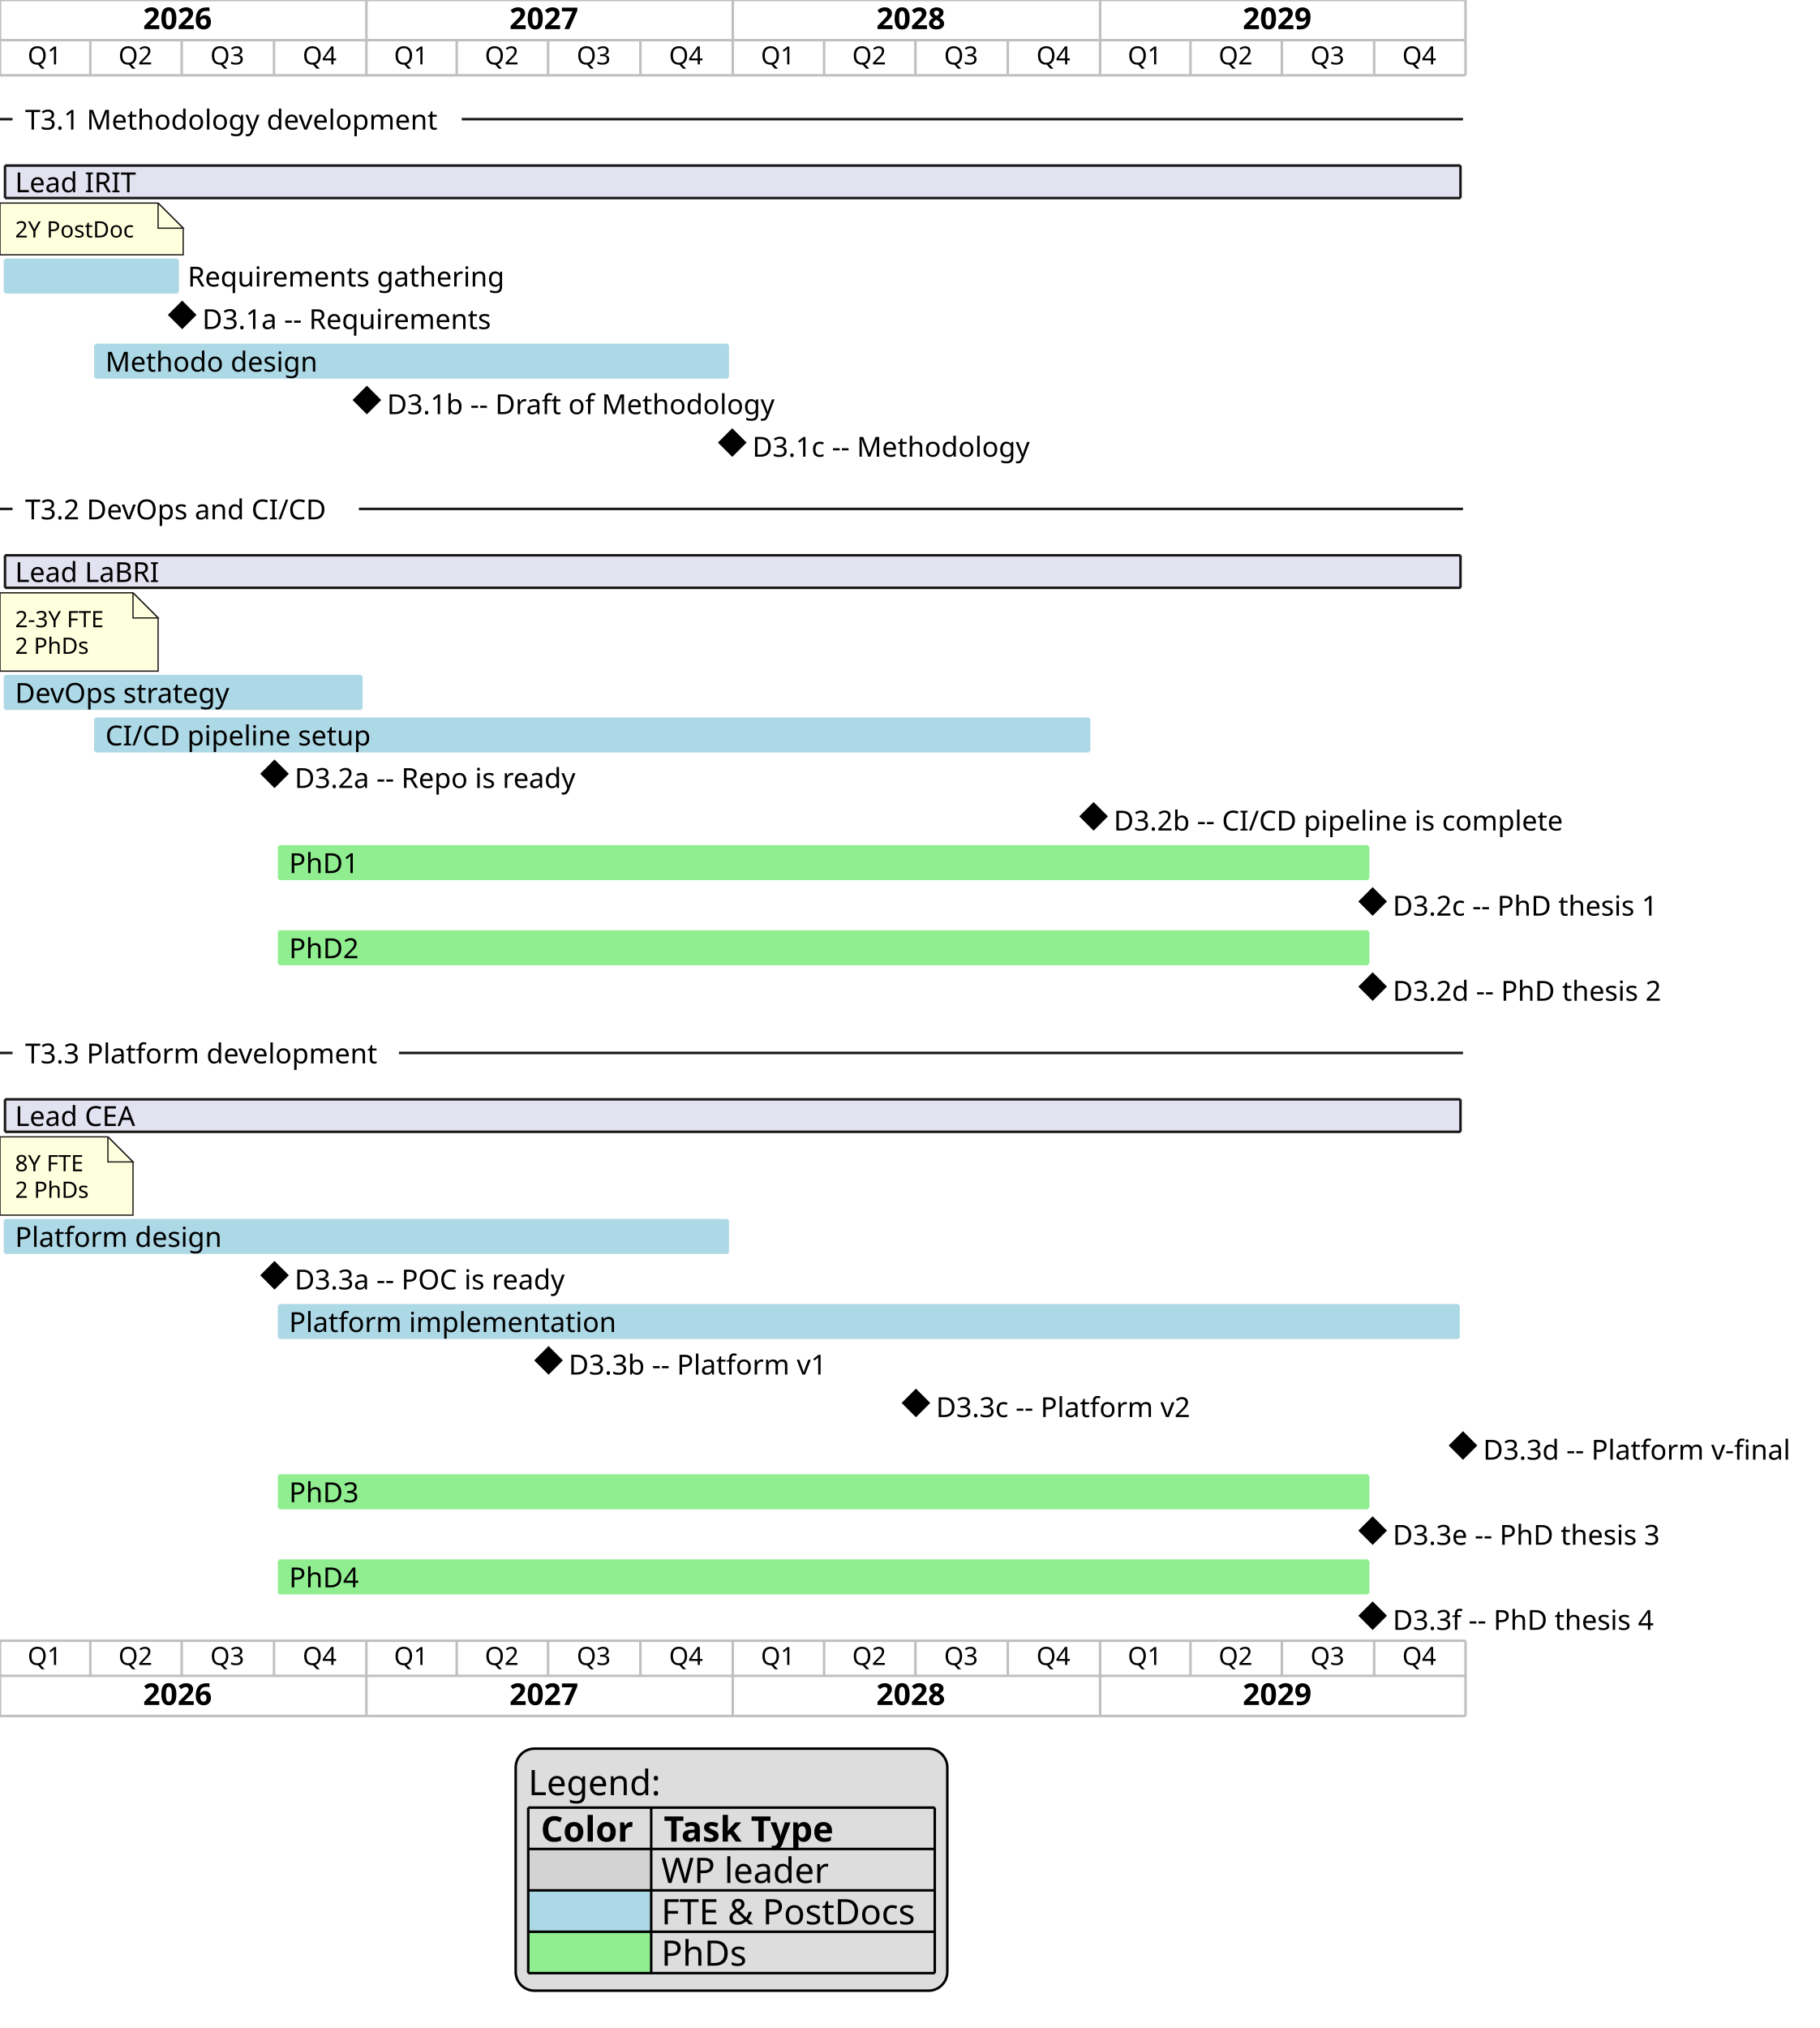
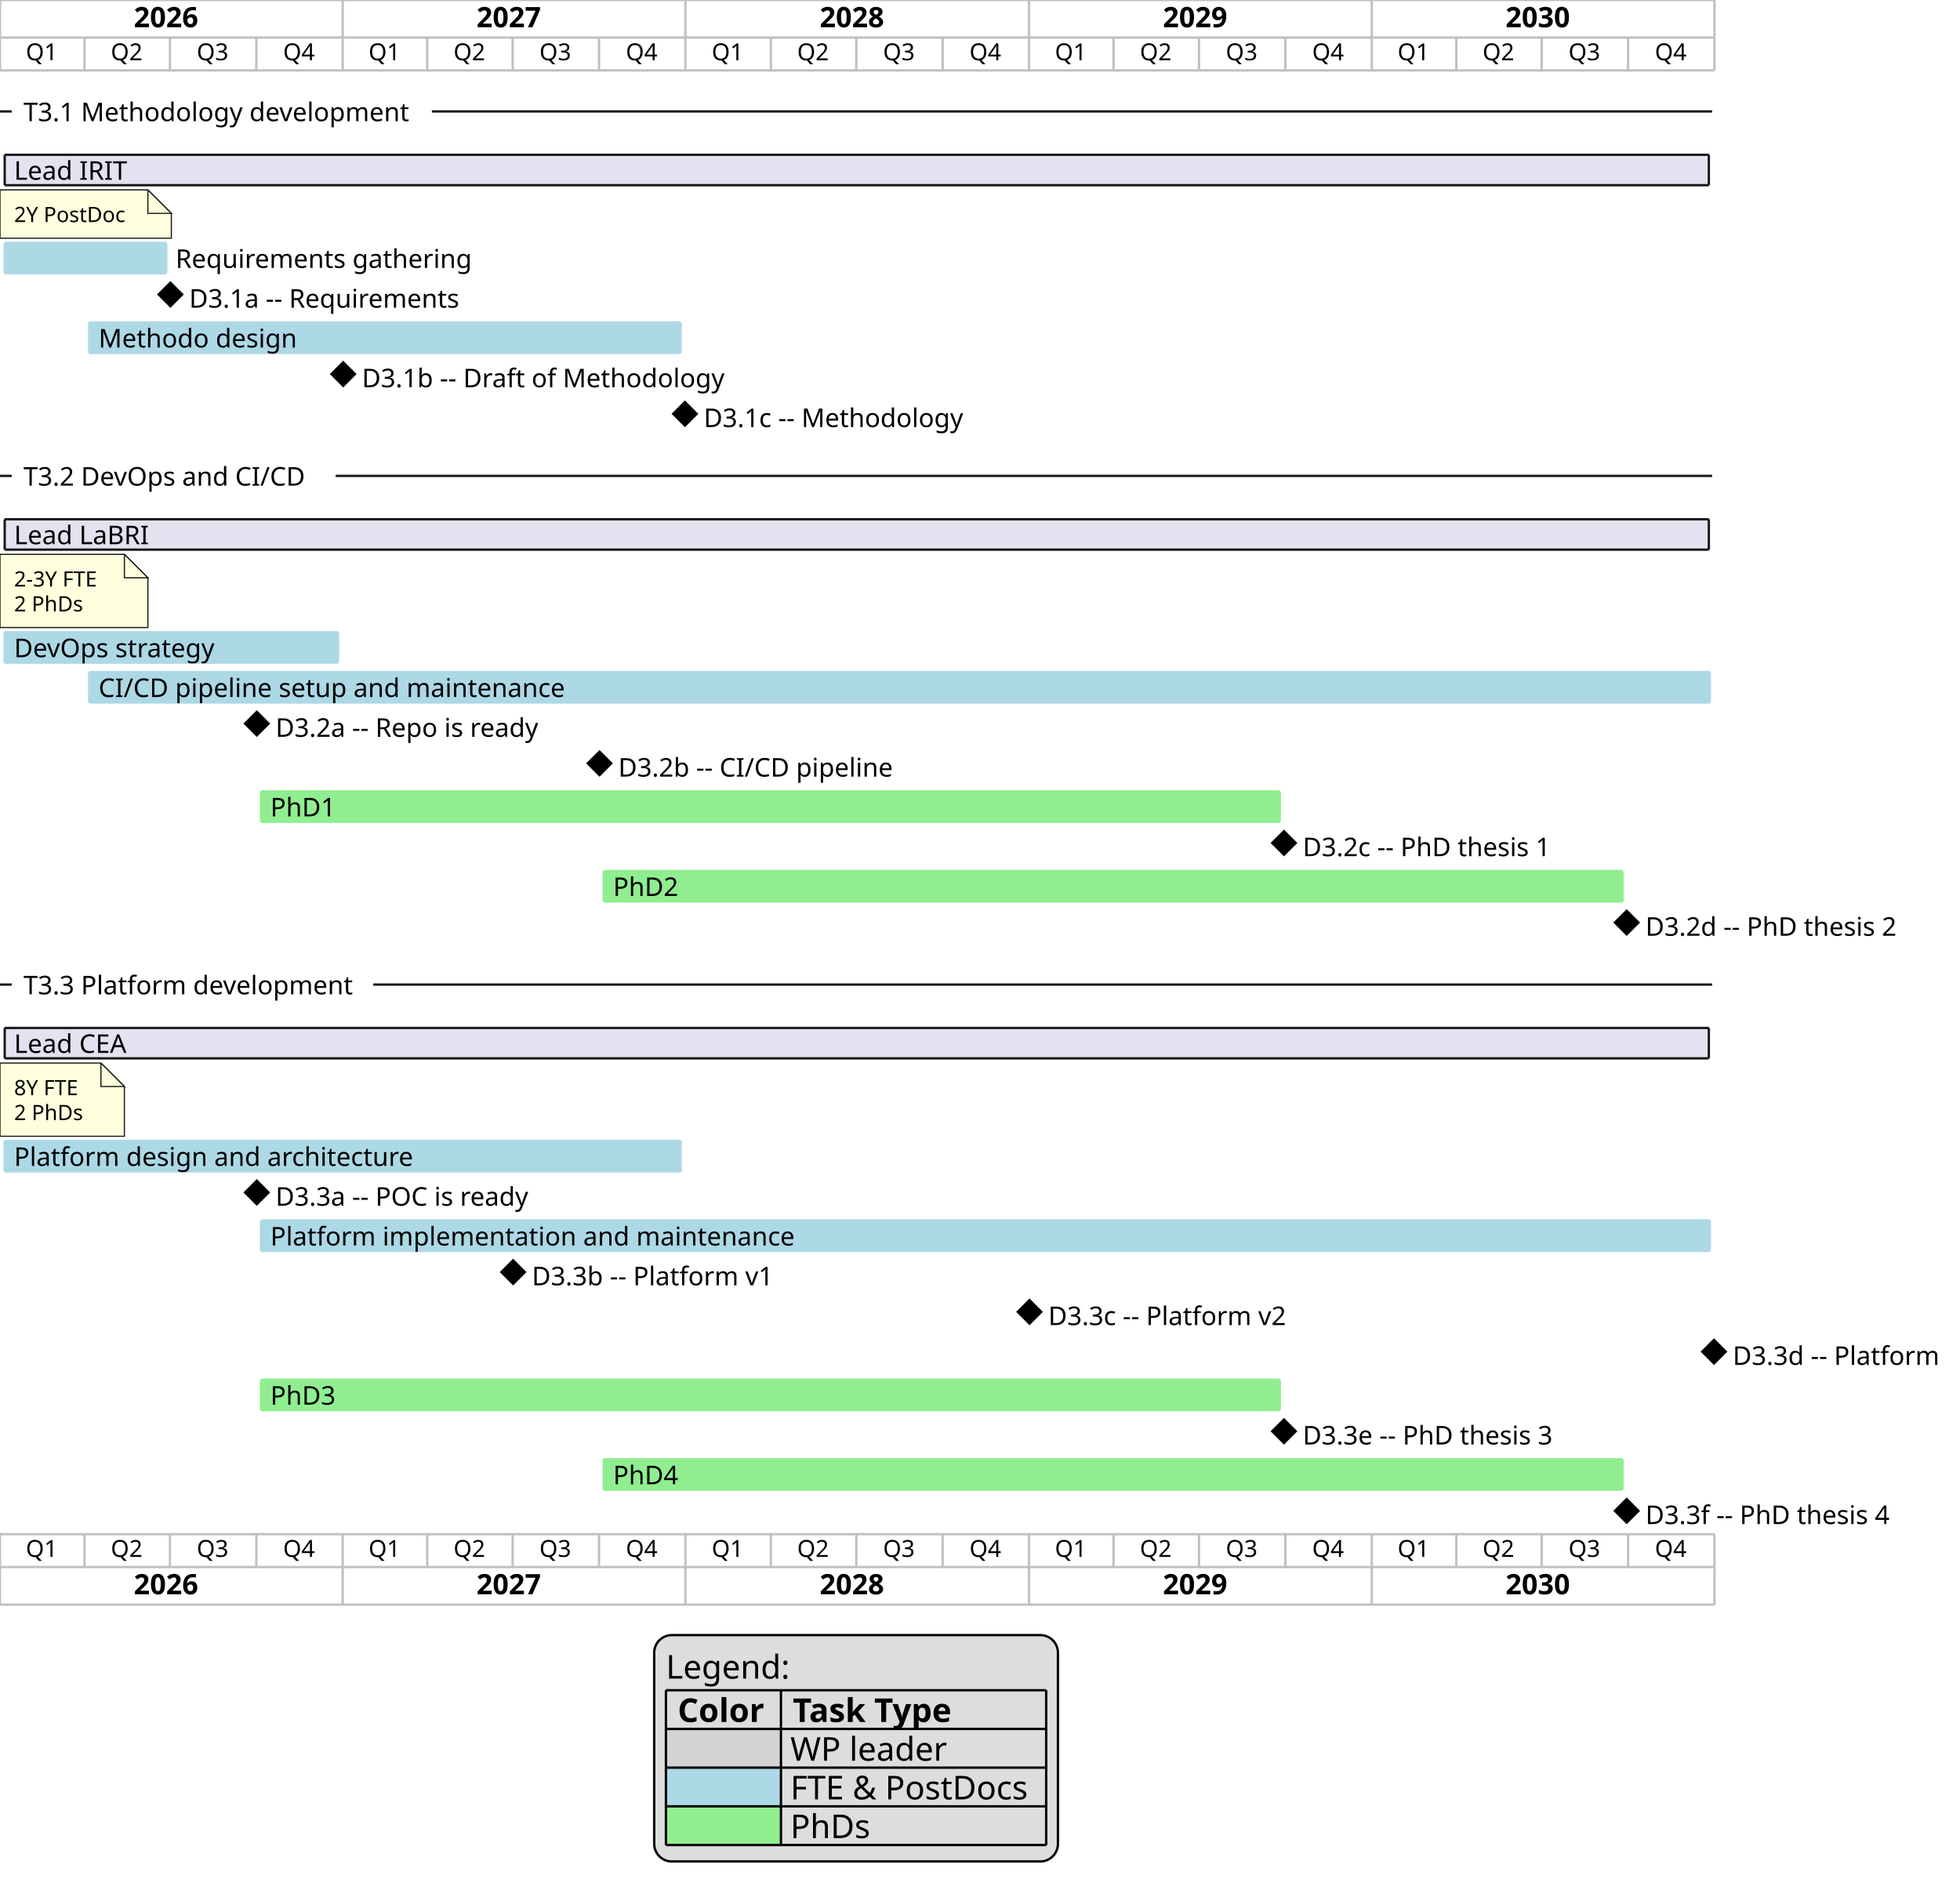
- <svg xmlns="http://www.w3.org/2000/svg" contentStyleType="text/css" height="808px" preserveAspectRatio="none" style="width:725px;height:808px;background:#FFFFFF;" version="1.1" viewBox="0 0 725 808" width="725px" zoomAndPan="magnify">
+ <svg xmlns="http://www.w3.org/2000/svg" contentStyleType="text/css" height="808px" preserveAspectRatio="none" style="width:835px;height:808px;background:#FFFFFF;" version="1.1" viewBox="0 0 835 808" width="835px" zoomAndPan="magnify">
  <defs />
  <g>
    <line style="stroke:#C0C0C0;stroke-width:1.0;" x1="0" x2="0" y1="0" y2="16" />
    <line style="stroke:#C0C0C0;stroke-width:1.0;" x1="146" x2="146" y1="0" y2="16" />
    <text fill="#000000" font-family="sans-serif" font-size="12" font-weight="bold" lengthAdjust="spacing" textLength="32" x="57" y="11.602">2026</text>
    <line style="stroke:#C0C0C0;stroke-width:1.0;" x1="292" x2="292" y1="0" y2="16" />
    <text fill="#000000" font-family="sans-serif" font-size="12" font-weight="bold" lengthAdjust="spacing" textLength="32" x="203" y="11.602">2027</text>
    <line style="stroke:#C0C0C0;stroke-width:1.0;" x1="438.4" x2="438.4" y1="0" y2="16" />
    <text fill="#000000" font-family="sans-serif" font-size="12" font-weight="bold" lengthAdjust="spacing" textLength="32" x="349.2" y="11.602">2028</text>
-     <text fill="#000000" font-family="sans-serif" font-size="12" font-weight="bold" lengthAdjust="spacing" textLength="32" x="495.2" y="11.602">2029</text>
-     <line style="stroke:#C0C0C0;stroke-width:1.0;" x1="584" x2="584" y1="0" y2="16" />
+     <line style="stroke:#C0C0C0;stroke-width:1.0;" x1="584.4" x2="584.4" y1="0" y2="16" />
+     <text fill="#000000" font-family="sans-serif" font-size="12" font-weight="bold" lengthAdjust="spacing" textLength="32" x="495.4" y="11.602">2029</text>
+     <text fill="#000000" font-family="sans-serif" font-size="12" font-weight="bold" lengthAdjust="spacing" textLength="32" x="641.4" y="11.602">2030</text>
+     <line style="stroke:#C0C0C0;stroke-width:1.0;" x1="730.4" x2="730.4" y1="0" y2="16" />
    <line style="stroke:#C0C0C0;stroke-width:1.0;" x1="0" x2="0" y1="16" y2="30" />
    <line style="stroke:#C0C0C0;stroke-width:1.0;" x1="36" x2="36" y1="16" y2="30" />
    <text fill="#000000" font-family="sans-serif" font-size="10" lengthAdjust="spacing" textLength="14" x="11" y="25.668">Q1</text>
    <line style="stroke:#C0C0C0;stroke-width:1.0;" x1="72.4" x2="72.4" y1="16" y2="30" />
    <text fill="#000000" font-family="sans-serif" font-size="10" lengthAdjust="spacing" textLength="14" x="47.2" y="25.668">Q2</text>
    <line style="stroke:#C0C0C0;stroke-width:1.0;" x1="109.2" x2="109.2" y1="16" y2="30" />
    <text fill="#000000" font-family="sans-serif" font-size="10" lengthAdjust="spacing" textLength="14" x="83.8" y="25.668">Q3</text>
    <line style="stroke:#C0C0C0;stroke-width:1.0;" x1="146" x2="146" y1="16" y2="30" />
    <text fill="#000000" font-family="sans-serif" font-size="10" lengthAdjust="spacing" textLength="14" x="120.6" y="25.668">Q4</text>
    <line style="stroke:#C0C0C0;stroke-width:1.0;" x1="182" x2="182" y1="16" y2="30" />
    <text fill="#000000" font-family="sans-serif" font-size="10" lengthAdjust="spacing" textLength="14" x="157" y="25.668">Q1</text>
    <line style="stroke:#C0C0C0;stroke-width:1.0;" x1="218.4" x2="218.4" y1="16" y2="30" />
    <text fill="#000000" font-family="sans-serif" font-size="10" lengthAdjust="spacing" textLength="14" x="193.2" y="25.668">Q2</text>
    <line style="stroke:#C0C0C0;stroke-width:1.0;" x1="255.2" x2="255.2" y1="16" y2="30" />
    <text fill="#000000" font-family="sans-serif" font-size="10" lengthAdjust="spacing" textLength="14" x="229.8" y="25.668">Q3</text>
    <line style="stroke:#C0C0C0;stroke-width:1.0;" x1="292" x2="292" y1="16" y2="30" />
    <text fill="#000000" font-family="sans-serif" font-size="10" lengthAdjust="spacing" textLength="14" x="266.6" y="25.668">Q4</text>
    <line style="stroke:#C0C0C0;stroke-width:1.0;" x1="328.4" x2="328.4" y1="16" y2="30" />
    <text fill="#000000" font-family="sans-serif" font-size="10" lengthAdjust="spacing" textLength="14" x="303.2" y="25.668">Q1</text>
    <line style="stroke:#C0C0C0;stroke-width:1.0;" x1="364.8" x2="364.8" y1="16" y2="30" />
    <text fill="#000000" font-family="sans-serif" font-size="10" lengthAdjust="spacing" textLength="14" x="339.6" y="25.668">Q2</text>
    <line style="stroke:#C0C0C0;stroke-width:1.0;" x1="401.6" x2="401.6" y1="16" y2="30" />
    <text fill="#000000" font-family="sans-serif" font-size="10" lengthAdjust="spacing" textLength="14" x="376.2" y="25.668">Q3</text>
    <line style="stroke:#C0C0C0;stroke-width:1.0;" x1="438.4" x2="438.4" y1="16" y2="30" />
    <text fill="#000000" font-family="sans-serif" font-size="10" lengthAdjust="spacing" textLength="14" x="413" y="25.668">Q4</text>
    <line style="stroke:#C0C0C0;stroke-width:1.0;" x1="474.4" x2="474.4" y1="16" y2="30" />
    <text fill="#000000" font-family="sans-serif" font-size="10" lengthAdjust="spacing" textLength="14" x="449.4" y="25.668">Q1</text>
    <line style="stroke:#C0C0C0;stroke-width:1.0;" x1="510.8" x2="510.8" y1="16" y2="30" />
    <text fill="#000000" font-family="sans-serif" font-size="10" lengthAdjust="spacing" textLength="14" x="485.6" y="25.668">Q2</text>
    <line style="stroke:#C0C0C0;stroke-width:1.0;" x1="547.6" x2="547.6" y1="16" y2="30" />
    <text fill="#000000" font-family="sans-serif" font-size="10" lengthAdjust="spacing" textLength="14" x="522.2" y="25.668">Q3</text>
-     <text fill="#000000" font-family="sans-serif" font-size="10" lengthAdjust="spacing" textLength="14" x="558.8" y="25.668">Q4</text>
-     <line style="stroke:#C0C0C0;stroke-width:1.0;" x1="584" x2="584" y1="16" y2="30" />
-     <line style="stroke:#C0C0C0;stroke-width:1.0;" x1="0" x2="584" y1="0" y2="0" />
-     <line style="stroke:#C0C0C0;stroke-width:1.0;" x1="0" x2="584" y1="16" y2="16" />
-     <line style="stroke:#C0C0C0;stroke-width:1.0;" x1="0" x2="584" y1="30" y2="30" />
+     <line style="stroke:#C0C0C0;stroke-width:1.0;" x1="584.4" x2="584.4" y1="16" y2="30" />
+     <text fill="#000000" font-family="sans-serif" font-size="10" lengthAdjust="spacing" textLength="14" x="559" y="25.668">Q4</text>
+     <line style="stroke:#C0C0C0;stroke-width:1.0;" x1="620.4" x2="620.4" y1="16" y2="30" />
+     <text fill="#000000" font-family="sans-serif" font-size="10" lengthAdjust="spacing" textLength="14" x="595.4" y="25.668">Q1</text>
+     <line style="stroke:#C0C0C0;stroke-width:1.0;" x1="656.8" x2="656.8" y1="16" y2="30" />
+     <text fill="#000000" font-family="sans-serif" font-size="10" lengthAdjust="spacing" textLength="14" x="631.6" y="25.668">Q2</text>
+     <line style="stroke:#C0C0C0;stroke-width:1.0;" x1="693.6" x2="693.6" y1="16" y2="30" />
+     <text fill="#000000" font-family="sans-serif" font-size="10" lengthAdjust="spacing" textLength="14" x="668.2" y="25.668">Q3</text>
+     <text fill="#000000" font-family="sans-serif" font-size="10" lengthAdjust="spacing" textLength="14" x="705" y="25.668">Q4</text>
+     <line style="stroke:#C0C0C0;stroke-width:1.0;" x1="730.4" x2="730.4" y1="16" y2="30" />
+     <line style="stroke:#C0C0C0;stroke-width:1.0;" x1="0" x2="730.4" y1="0" y2="0" />
+     <line style="stroke:#C0C0C0;stroke-width:1.0;" x1="0" x2="730.4" y1="16" y2="16" />
+     <line style="stroke:#C0C0C0;stroke-width:1.0;" x1="0" x2="730.4" y1="30" y2="30" />
    <line style="stroke:#181818;stroke-width:1.0;" x1="0" x2="5" y1="47.477" y2="47.477" />
-     <line style="stroke:#181818;stroke-width:1.0;" x1="184" x2="583" y1="47.477" y2="47.477" />
+     <line style="stroke:#181818;stroke-width:1.0;" x1="184" x2="729.4" y1="47.477" y2="47.477" />
    <path d="M0,80.91 L0,101.51 L73,101.51 L73,90.91 L63,80.91 L0,80.91 " fill="#FEFFDD" style="stroke:#181818;stroke-width:0.5;" />
    <path d="M63,80.91 L63,90.91 L73,90.91 L63,80.91 " fill="#FEFFDD" style="stroke:#181818;stroke-width:0.5;" />
    <text fill="#000000" font-family="sans-serif" font-size="9" lengthAdjust="spacing" textLength="52" x="6" y="94.611">2Y PostDoc</text>
-     <rect fill="#E2E2F0" height="12.955" style="stroke:none;stroke-width:1.0;" width="580" x="2" y="65.955" />
-     <line style="stroke:#181818;stroke-width:1.0;" x1="2" x2="582" y1="65.955" y2="65.955" />
-     <line style="stroke:#181818;stroke-width:1.0;" x1="2" x2="582" y1="78.91" y2="78.91" />
+     <rect fill="#E2E2F0" height="12.955" style="stroke:none;stroke-width:1.0;" width="726" x="2" y="65.955" />
+     <line style="stroke:#181818;stroke-width:1.0;" x1="2" x2="728" y1="65.955" y2="65.955" />
+     <line style="stroke:#181818;stroke-width:1.0;" x1="2" x2="728" y1="78.91" y2="78.91" />
    <line style="stroke:#181818;stroke-width:1.0;" x1="2" x2="2" y1="65.955" y2="78.91" />
-     <line style="stroke:#181818;stroke-width:1.0;" x1="582" x2="582" y1="65.955" y2="78.91" />
+     <line style="stroke:#181818;stroke-width:1.0;" x1="728" x2="728" y1="65.955" y2="78.91" />
    <rect fill="#ADD8E6" height="12.955" style="stroke:none;stroke-width:1.0;" width="68.8" x="2" y="103.51" />
    <line style="stroke:#ADD8E6;stroke-width:1.0;" x1="2" x2="70.8" y1="103.51" y2="103.51" />
    <line style="stroke:#ADD8E6;stroke-width:1.0;" x1="2" x2="70.8" y1="116.465" y2="116.465" />
    <line style="stroke:#ADD8E6;stroke-width:1.0;" x1="2" x2="2" y1="103.51" y2="116.465" />
    <line style="stroke:#ADD8E6;stroke-width:1.0;" x1="70.8" x2="70.8" y1="103.51" y2="116.465" />
    <polygon fill="#000000" points="72.6,120.465,77.6,125.465,72.6,130.465,67.6,125.465" style="stroke:#000000;stroke-width:1.0;" />
    <rect fill="#ADD8E6" height="12.955" style="stroke:none;stroke-width:1.0;" width="252" x="38" y="137.42" />
    <line style="stroke:#ADD8E6;stroke-width:1.0;" x1="38" x2="290" y1="137.42" y2="137.42" />
    <line style="stroke:#ADD8E6;stroke-width:1.0;" x1="38" x2="290" y1="150.375" y2="150.375" />
    <line style="stroke:#ADD8E6;stroke-width:1.0;" x1="38" x2="38" y1="137.42" y2="150.375" />
    <line style="stroke:#ADD8E6;stroke-width:1.0;" x1="290" x2="290" y1="137.42" y2="150.375" />
    <polygon fill="#000000" points="146.2,154.375,151.2,159.375,146.2,164.375,141.2,159.375" style="stroke:#000000;stroke-width:1.0;" />
    <polygon fill="#000000" points="291.8,171.33,296.8,176.33,291.8,181.33,286.8,176.33" style="stroke:#000000;stroke-width:1.0;" />
    <line style="stroke:#181818;stroke-width:1.0;" x1="0" x2="5" y1="202.763" y2="202.763" />
-     <line style="stroke:#181818;stroke-width:1.0;" x1="143" x2="583" y1="202.763" y2="202.763" />
+     <line style="stroke:#181818;stroke-width:1.0;" x1="143" x2="729.4" y1="202.763" y2="202.763" />
    <path d="M0,236.195 L0,267.394 L63,267.394 L63,246.195 L53,236.195 L0,236.195 " fill="#FEFFDD" style="stroke:#181818;stroke-width:0.5;" />
    <path d="M53,236.195 L53,246.195 L63,246.195 L53,236.195 " fill="#FEFFDD" style="stroke:#181818;stroke-width:0.5;" />
    <text fill="#000000" font-family="sans-serif" font-size="9" lengthAdjust="spacing" textLength="42" x="6" y="249.897">2-3Y FTE</text>
    <text fill="#000000" font-family="sans-serif" font-size="9" lengthAdjust="spacing" textLength="32" x="6" y="260.496">2 PhDs</text>
-     <rect fill="#E2E2F0" height="12.955" style="stroke:none;stroke-width:1.0;" width="580" x="2" y="221.24" />
-     <line style="stroke:#181818;stroke-width:1.0;" x1="2" x2="582" y1="221.24" y2="221.24" />
-     <line style="stroke:#181818;stroke-width:1.0;" x1="2" x2="582" y1="234.195" y2="234.195" />
+     <rect fill="#E2E2F0" height="12.955" style="stroke:none;stroke-width:1.0;" width="726" x="2" y="221.24" />
+     <line style="stroke:#181818;stroke-width:1.0;" x1="2" x2="728" y1="221.24" y2="221.24" />
+     <line style="stroke:#181818;stroke-width:1.0;" x1="2" x2="728" y1="234.195" y2="234.195" />
    <line style="stroke:#181818;stroke-width:1.0;" x1="2" x2="2" y1="221.24" y2="234.195" />
-     <line style="stroke:#181818;stroke-width:1.0;" x1="582" x2="582" y1="221.24" y2="234.195" />
+     <line style="stroke:#181818;stroke-width:1.0;" x1="728" x2="728" y1="221.24" y2="234.195" />
    <rect fill="#ADD8E6" height="12.955" style="stroke:none;stroke-width:1.0;" width="142" x="2" y="269.394" />
    <line style="stroke:#ADD8E6;stroke-width:1.0;" x1="2" x2="144" y1="269.394" y2="269.394" />
    <line style="stroke:#ADD8E6;stroke-width:1.0;" x1="2" x2="144" y1="282.35" y2="282.35" />
    <line style="stroke:#ADD8E6;stroke-width:1.0;" x1="2" x2="2" y1="269.394" y2="282.35" />
    <line style="stroke:#ADD8E6;stroke-width:1.0;" x1="144" x2="144" y1="269.394" y2="282.35" />
-     <rect fill="#ADD8E6" height="12.955" style="stroke:none;stroke-width:1.0;" width="396" x="38" y="286.35" />
-     <line style="stroke:#ADD8E6;stroke-width:1.0;" x1="38" x2="434" y1="286.35" y2="286.35" />
-     <line style="stroke:#ADD8E6;stroke-width:1.0;" x1="38" x2="434" y1="299.305" y2="299.305" />
+     <rect fill="#ADD8E6" height="12.955" style="stroke:none;stroke-width:1.0;" width="690.4" x="38" y="286.35" />
+     <line style="stroke:#ADD8E6;stroke-width:1.0;" x1="38" x2="728.4" y1="286.35" y2="286.35" />
+     <line style="stroke:#ADD8E6;stroke-width:1.0;" x1="38" x2="728.4" y1="299.305" y2="299.305" />
    <line style="stroke:#ADD8E6;stroke-width:1.0;" x1="38" x2="38" y1="286.35" y2="299.305" />
-     <line style="stroke:#ADD8E6;stroke-width:1.0;" x1="434" x2="434" y1="286.35" y2="299.305" />
+     <line style="stroke:#ADD8E6;stroke-width:1.0;" x1="728.4" x2="728.4" y1="286.35" y2="299.305" />
    <polygon fill="#000000" points="109.4,303.305,114.4,308.305,109.4,313.305,104.4,308.305" style="stroke:#000000;stroke-width:1.0;" />
-     <polygon fill="#000000" points="435.8,320.26,440.8,325.26,435.8,330.26,430.8,325.26" style="stroke:#000000;stroke-width:1.0;" />
+     <polygon fill="#000000" points="255.4,320.26,260.4,325.26,255.4,330.26,250.4,325.26" style="stroke:#000000;stroke-width:1.0;" />
    <rect fill="#90EE90" height="12.955" style="stroke:none;stroke-width:1.0;" width="434" x="111.2" y="337.215" />
    <line style="stroke:#90EE90;stroke-width:1.0;" x1="111.2" x2="545.2" y1="337.215" y2="337.215" />
    <line style="stroke:#90EE90;stroke-width:1.0;" x1="111.2" x2="545.2" y1="350.17" y2="350.17" />
    <line style="stroke:#90EE90;stroke-width:1.0;" x1="111.2" x2="111.2" y1="337.215" y2="350.17" />
    <line style="stroke:#90EE90;stroke-width:1.0;" x1="545.2" x2="545.2" y1="337.215" y2="350.17" />
    <polygon fill="#000000" points="547,354.17,552,359.17,547,364.17,542,359.17" style="stroke:#000000;stroke-width:1.0;" />
-     <rect fill="#90EE90" height="12.955" style="stroke:none;stroke-width:1.0;" width="434" x="111.2" y="371.125" />
-     <line style="stroke:#90EE90;stroke-width:1.0;" x1="111.2" x2="545.2" y1="371.125" y2="371.125" />
-     <line style="stroke:#90EE90;stroke-width:1.0;" x1="111.2" x2="545.2" y1="384.08" y2="384.08" />
-     <line style="stroke:#90EE90;stroke-width:1.0;" x1="111.2" x2="111.2" y1="371.125" y2="384.08" />
-     <line style="stroke:#90EE90;stroke-width:1.0;" x1="545.2" x2="545.2" y1="371.125" y2="384.08" />
-     <polygon fill="#000000" points="547,388.08,552,393.08,547,398.08,542,393.08" style="stroke:#000000;stroke-width:1.0;" />
+     <rect fill="#90EE90" height="12.955" style="stroke:none;stroke-width:1.0;" width="434" x="257.2" y="371.125" />
+     <line style="stroke:#90EE90;stroke-width:1.0;" x1="257.2" x2="691.2" y1="371.125" y2="371.125" />
+     <line style="stroke:#90EE90;stroke-width:1.0;" x1="257.2" x2="691.2" y1="384.08" y2="384.08" />
+     <line style="stroke:#90EE90;stroke-width:1.0;" x1="257.2" x2="257.2" y1="371.125" y2="384.08" />
+     <line style="stroke:#90EE90;stroke-width:1.0;" x1="691.2" x2="691.2" y1="371.125" y2="384.08" />
+     <polygon fill="#000000" points="693,388.08,698,393.08,693,398.08,688,393.08" style="stroke:#000000;stroke-width:1.0;" />
    <line style="stroke:#181818;stroke-width:1.0;" x1="0" x2="5" y1="419.513" y2="419.513" />
-     <line style="stroke:#181818;stroke-width:1.0;" x1="159" x2="583" y1="419.513" y2="419.513" />
+     <line style="stroke:#181818;stroke-width:1.0;" x1="159" x2="729.4" y1="419.513" y2="419.513" />
    <path d="M0,452.945 L0,484.144 L53,484.144 L53,462.945 L43,452.945 L0,452.945 " fill="#FEFFDD" style="stroke:#181818;stroke-width:0.5;" />
    <path d="M43,452.945 L43,462.945 L53,462.945 L43,452.945 " fill="#FEFFDD" style="stroke:#181818;stroke-width:0.5;" />
    <text fill="#000000" font-family="sans-serif" font-size="9" lengthAdjust="spacing" textLength="31" x="6" y="466.647">8Y FTE</text>
    <text fill="#000000" font-family="sans-serif" font-size="9" lengthAdjust="spacing" textLength="32" x="6" y="477.246">2 PhDs</text>
-     <rect fill="#E2E2F0" height="12.955" style="stroke:none;stroke-width:1.0;" width="580" x="2" y="437.99" />
-     <line style="stroke:#181818;stroke-width:1.0;" x1="2" x2="582" y1="437.99" y2="437.99" />
-     <line style="stroke:#181818;stroke-width:1.0;" x1="2" x2="582" y1="450.945" y2="450.945" />
+     <rect fill="#E2E2F0" height="12.955" style="stroke:none;stroke-width:1.0;" width="726" x="2" y="437.99" />
+     <line style="stroke:#181818;stroke-width:1.0;" x1="2" x2="728" y1="437.99" y2="437.99" />
+     <line style="stroke:#181818;stroke-width:1.0;" x1="2" x2="728" y1="450.945" y2="450.945" />
    <line style="stroke:#181818;stroke-width:1.0;" x1="2" x2="2" y1="437.99" y2="450.945" />
-     <line style="stroke:#181818;stroke-width:1.0;" x1="582" x2="582" y1="437.99" y2="450.945" />
+     <line style="stroke:#181818;stroke-width:1.0;" x1="728" x2="728" y1="437.99" y2="450.945" />
    <rect fill="#ADD8E6" height="12.955" style="stroke:none;stroke-width:1.0;" width="288" x="2" y="486.144" />
    <line style="stroke:#ADD8E6;stroke-width:1.0;" x1="2" x2="290" y1="486.144" y2="486.144" />
    <line style="stroke:#ADD8E6;stroke-width:1.0;" x1="2" x2="290" y1="499.1" y2="499.1" />
    <line style="stroke:#ADD8E6;stroke-width:1.0;" x1="2" x2="2" y1="486.144" y2="499.1" />
    <line style="stroke:#ADD8E6;stroke-width:1.0;" x1="290" x2="290" y1="486.144" y2="499.1" />
    <polygon fill="#000000" points="109.4,503.1,114.4,508.1,109.4,513.1,104.4,508.1" style="stroke:#000000;stroke-width:1.0;" />
-     <rect fill="#ADD8E6" height="12.955" style="stroke:none;stroke-width:1.0;" width="470" x="111.2" y="520.055" />
-     <line style="stroke:#ADD8E6;stroke-width:1.0;" x1="111.2" x2="581.2" y1="520.055" y2="520.055" />
-     <line style="stroke:#ADD8E6;stroke-width:1.0;" x1="111.2" x2="581.2" y1="533.01" y2="533.01" />
+     <rect fill="#ADD8E6" height="12.955" style="stroke:none;stroke-width:1.0;" width="617.2" x="111.2" y="520.055" />
+     <line style="stroke:#ADD8E6;stroke-width:1.0;" x1="111.2" x2="728.4" y1="520.055" y2="520.055" />
+     <line style="stroke:#ADD8E6;stroke-width:1.0;" x1="111.2" x2="728.4" y1="533.01" y2="533.01" />
    <line style="stroke:#ADD8E6;stroke-width:1.0;" x1="111.2" x2="111.2" y1="520.055" y2="533.01" />
-     <line style="stroke:#ADD8E6;stroke-width:1.0;" x1="581.2" x2="581.2" y1="520.055" y2="533.01" />
+     <line style="stroke:#ADD8E6;stroke-width:1.0;" x1="728.4" x2="728.4" y1="520.055" y2="533.01" />
    <polygon fill="#000000" points="218.6,537.01,223.6,542.01,218.6,547.01,213.6,542.01" style="stroke:#000000;stroke-width:1.0;" />
-     <polygon fill="#000000" points="365,553.965,370,558.965,365,563.965,360,558.965" style="stroke:#000000;stroke-width:1.0;" />
-     <polygon fill="#000000" points="583,570.92,588,575.92,583,580.92,578,575.92" style="stroke:#000000;stroke-width:1.0;" />
+     <polygon fill="#000000" points="438.6,553.965,443.6,558.965,438.6,563.965,433.6,558.965" style="stroke:#000000;stroke-width:1.0;" />
+     <polygon fill="#000000" points="730.2,570.92,735.2,575.92,730.2,580.92,725.2,575.92" style="stroke:#000000;stroke-width:1.0;" />
    <rect fill="#90EE90" height="12.955" style="stroke:none;stroke-width:1.0;" width="434" x="111.2" y="587.875" />
    <line style="stroke:#90EE90;stroke-width:1.0;" x1="111.2" x2="545.2" y1="587.875" y2="587.875" />
    <line style="stroke:#90EE90;stroke-width:1.0;" x1="111.2" x2="545.2" y1="600.83" y2="600.83" />
    <line style="stroke:#90EE90;stroke-width:1.0;" x1="111.2" x2="111.2" y1="587.875" y2="600.83" />
    <line style="stroke:#90EE90;stroke-width:1.0;" x1="545.2" x2="545.2" y1="587.875" y2="600.83" />
    <polygon fill="#000000" points="547,604.83,552,609.83,547,614.83,542,609.83" style="stroke:#000000;stroke-width:1.0;" />
-     <rect fill="#90EE90" height="12.955" style="stroke:none;stroke-width:1.0;" width="434" x="111.2" y="621.785" />
-     <line style="stroke:#90EE90;stroke-width:1.0;" x1="111.2" x2="545.2" y1="621.785" y2="621.785" />
-     <line style="stroke:#90EE90;stroke-width:1.0;" x1="111.2" x2="545.2" y1="634.74" y2="634.74" />
-     <line style="stroke:#90EE90;stroke-width:1.0;" x1="111.2" x2="111.2" y1="621.785" y2="634.74" />
-     <line style="stroke:#90EE90;stroke-width:1.0;" x1="545.2" x2="545.2" y1="621.785" y2="634.74" />
-     <polygon fill="#000000" points="547,638.74,552,643.74,547,648.74,542,643.74" style="stroke:#000000;stroke-width:1.0;" />
+     <rect fill="#90EE90" height="12.955" style="stroke:none;stroke-width:1.0;" width="434" x="257.2" y="621.785" />
+     <line style="stroke:#90EE90;stroke-width:1.0;" x1="257.2" x2="691.2" y1="621.785" y2="621.785" />
+     <line style="stroke:#90EE90;stroke-width:1.0;" x1="257.2" x2="691.2" y1="634.74" y2="634.74" />
+     <line style="stroke:#90EE90;stroke-width:1.0;" x1="257.2" x2="257.2" y1="621.785" y2="634.74" />
+     <line style="stroke:#90EE90;stroke-width:1.0;" x1="691.2" x2="691.2" y1="621.785" y2="634.74" />
+     <polygon fill="#000000" points="693,638.74,698,643.74,693,648.74,688,643.74" style="stroke:#000000;stroke-width:1.0;" />
    <text fill="#000000" font-family="sans-serif" font-size="11" lengthAdjust="spacing" textLength="169" x="10" y="51.635">T3.1 Methodology development</text>
    <text fill="#000000" font-family="sans-serif" font-size="11" lengthAdjust="spacing" textLength="48" x="6" y="76.59">Lead IRIT</text>
    <text fill="#000000" font-family="sans-serif" font-size="11" lengthAdjust="spacing" textLength="129" x="74.8" y="114.144">Requirements gathering</text>
    <text fill="#000000" font-family="sans-serif" font-size="11" lengthAdjust="spacing" textLength="123" x="80.6" y="131.1">D3.1a -- Requirements</text>
    <text fill="#000000" font-family="sans-serif" font-size="11" lengthAdjust="spacing" textLength="86" x="42" y="148.055">Methodo design</text>
    <text fill="#000000" font-family="sans-serif" font-size="11" lengthAdjust="spacing" textLength="164" x="154.2" y="165.01">D3.1b -- Draft of Methodology</text>
    <text fill="#000000" font-family="sans-serif" font-size="11" lengthAdjust="spacing" textLength="119" x="299.8" y="181.965">D3.1c -- Methodology</text>
    <text fill="#000000" font-family="sans-serif" font-size="11" lengthAdjust="spacing" textLength="128" x="10" y="206.92">T3.2 DevOps and CI/CD</text>
    <text fill="#000000" font-family="sans-serif" font-size="11" lengthAdjust="spacing" textLength="56" x="6" y="231.875">Lead LaBRI</text>
    <text fill="#000000" font-family="sans-serif" font-size="11" lengthAdjust="spacing" textLength="89" x="6" y="280.029">DevOps strategy</text>
-     <text fill="#000000" font-family="sans-serif" font-size="11" lengthAdjust="spacing" textLength="111" x="42" y="296.984">CI/CD pipeline setup</text>
+     <text fill="#000000" font-family="sans-serif" font-size="11" lengthAdjust="spacing" textLength="205" x="42" y="296.984">CI/CD pipeline setup and maintenance</text>
    <text fill="#000000" font-family="sans-serif" font-size="11" lengthAdjust="spacing" textLength="121" x="117.4" y="313.94">D3.2a -- Repo is ready</text>
-     <text fill="#000000" font-family="sans-serif" font-size="11" lengthAdjust="spacing" textLength="192" x="443.8" y="330.894">D3.2b -- CI/CD pipeline is complete</text>
+     <text fill="#000000" font-family="sans-serif" font-size="11" lengthAdjust="spacing" textLength="128" x="263.4" y="330.894">D3.2b -- CI/CD pipeline</text>
    <text fill="#000000" font-family="sans-serif" font-size="11" lengthAdjust="spacing" textLength="28" x="115.2" y="347.85">PhD1</text>
    <text fill="#000000" font-family="sans-serif" font-size="11" lengthAdjust="spacing" textLength="115" x="555" y="364.805">D3.2c -- PhD thesis 1</text>
-     <text fill="#000000" font-family="sans-serif" font-size="11" lengthAdjust="spacing" textLength="28" x="115.2" y="381.76">PhD2</text>
-     <text fill="#000000" font-family="sans-serif" font-size="11" lengthAdjust="spacing" textLength="116" x="555" y="398.715">D3.2d -- PhD thesis 2</text>
+     <text fill="#000000" font-family="sans-serif" font-size="11" lengthAdjust="spacing" textLength="28" x="261.2" y="381.76">PhD2</text>
+     <text fill="#000000" font-family="sans-serif" font-size="11" lengthAdjust="spacing" textLength="116" x="701" y="398.715">D3.2d -- PhD thesis 2</text>
    <text fill="#000000" font-family="sans-serif" font-size="11" lengthAdjust="spacing" textLength="144" x="10" y="423.67">T3.3 Platform development</text>
    <text fill="#000000" font-family="sans-serif" font-size="11" lengthAdjust="spacing" textLength="50" x="6" y="448.625">Lead CEA</text>
-     <text fill="#000000" font-family="sans-serif" font-size="11" lengthAdjust="spacing" textLength="84" x="6" y="496.779">Platform design</text>
+     <text fill="#000000" font-family="sans-serif" font-size="11" lengthAdjust="spacing" textLength="175" x="6" y="496.779">Platform design and architecture</text>
    <text fill="#000000" font-family="sans-serif" font-size="11" lengthAdjust="spacing" textLength="117" x="117.4" y="513.734">D3.3a -- POC is ready</text>
-     <text fill="#000000" font-family="sans-serif" font-size="11" lengthAdjust="spacing" textLength="131" x="115.2" y="530.689">Platform implementation</text>
+     <text fill="#000000" font-family="sans-serif" font-size="11" lengthAdjust="spacing" textLength="225" x="115.2" y="530.689">Platform implementation and maintenance</text>
    <text fill="#000000" font-family="sans-serif" font-size="11" lengthAdjust="spacing" textLength="111" x="226.6" y="547.644">D3.3b -- Platform v1</text>
-     <text fill="#000000" font-family="sans-serif" font-size="11" lengthAdjust="spacing" textLength="110" x="373" y="564.6">D3.3c -- Platform v2</text>
-     <text fill="#000000" font-family="sans-serif" font-size="11" lengthAdjust="spacing" textLength="133" x="591" y="581.555">D3.3d -- Platform v-final</text>
+     <text fill="#000000" font-family="sans-serif" font-size="11" lengthAdjust="spacing" textLength="110" x="446.6" y="564.6">D3.3c -- Platform v2</text>
+     <text fill="#000000" font-family="sans-serif" font-size="11" lengthAdjust="spacing" textLength="95" x="738.2" y="581.555">D3.3d -- Platform</text>
    <text fill="#000000" font-family="sans-serif" font-size="11" lengthAdjust="spacing" textLength="28" x="115.2" y="598.51">PhD3</text>
    <text fill="#000000" font-family="sans-serif" font-size="11" lengthAdjust="spacing" textLength="115" x="555" y="615.465">D3.3e -- PhD thesis 3</text>
-     <text fill="#000000" font-family="sans-serif" font-size="11" lengthAdjust="spacing" textLength="28" x="115.2" y="632.42">PhD4</text>
-     <text fill="#000000" font-family="sans-serif" font-size="11" lengthAdjust="spacing" textLength="113" x="555" y="649.375">D3.3f -- PhD thesis 4</text>
+     <text fill="#000000" font-family="sans-serif" font-size="11" lengthAdjust="spacing" textLength="28" x="261.2" y="632.42">PhD4</text>
+     <text fill="#000000" font-family="sans-serif" font-size="11" lengthAdjust="spacing" textLength="113" x="701" y="649.375">D3.3f -- PhD thesis 4</text>
    <line style="stroke:#C0C0C0;stroke-width:1.0;" x1="0" x2="0" y1="653.695" y2="667.695" />
    <line style="stroke:#C0C0C0;stroke-width:1.0;" x1="36" x2="36" y1="653.695" y2="667.695" />
    <text fill="#000000" font-family="sans-serif" font-size="10" lengthAdjust="spacing" textLength="14" x="11" y="663.363">Q1</text>
    <line style="stroke:#C0C0C0;stroke-width:1.0;" x1="72.4" x2="72.4" y1="653.695" y2="667.695" />
    <text fill="#000000" font-family="sans-serif" font-size="10" lengthAdjust="spacing" textLength="14" x="47.2" y="663.363">Q2</text>
    <line style="stroke:#C0C0C0;stroke-width:1.0;" x1="109.2" x2="109.2" y1="653.695" y2="667.695" />
    <text fill="#000000" font-family="sans-serif" font-size="10" lengthAdjust="spacing" textLength="14" x="83.8" y="663.363">Q3</text>
    <line style="stroke:#C0C0C0;stroke-width:1.0;" x1="146" x2="146" y1="653.695" y2="667.695" />
    <text fill="#000000" font-family="sans-serif" font-size="10" lengthAdjust="spacing" textLength="14" x="120.6" y="663.363">Q4</text>
    <line style="stroke:#C0C0C0;stroke-width:1.0;" x1="182" x2="182" y1="653.695" y2="667.695" />
    <text fill="#000000" font-family="sans-serif" font-size="10" lengthAdjust="spacing" textLength="14" x="157" y="663.363">Q1</text>
    <line style="stroke:#C0C0C0;stroke-width:1.0;" x1="218.4" x2="218.4" y1="653.695" y2="667.695" />
    <text fill="#000000" font-family="sans-serif" font-size="10" lengthAdjust="spacing" textLength="14" x="193.2" y="663.363">Q2</text>
    <line style="stroke:#C0C0C0;stroke-width:1.0;" x1="255.2" x2="255.2" y1="653.695" y2="667.695" />
    <text fill="#000000" font-family="sans-serif" font-size="10" lengthAdjust="spacing" textLength="14" x="229.8" y="663.363">Q3</text>
    <line style="stroke:#C0C0C0;stroke-width:1.0;" x1="292" x2="292" y1="653.695" y2="667.695" />
    <text fill="#000000" font-family="sans-serif" font-size="10" lengthAdjust="spacing" textLength="14" x="266.6" y="663.363">Q4</text>
    <line style="stroke:#C0C0C0;stroke-width:1.0;" x1="328.4" x2="328.4" y1="653.695" y2="667.695" />
    <text fill="#000000" font-family="sans-serif" font-size="10" lengthAdjust="spacing" textLength="14" x="303.2" y="663.363">Q1</text>
    <line style="stroke:#C0C0C0;stroke-width:1.0;" x1="364.8" x2="364.8" y1="653.695" y2="667.695" />
    <text fill="#000000" font-family="sans-serif" font-size="10" lengthAdjust="spacing" textLength="14" x="339.6" y="663.363">Q2</text>
    <line style="stroke:#C0C0C0;stroke-width:1.0;" x1="401.6" x2="401.6" y1="653.695" y2="667.695" />
    <text fill="#000000" font-family="sans-serif" font-size="10" lengthAdjust="spacing" textLength="14" x="376.2" y="663.363">Q3</text>
    <line style="stroke:#C0C0C0;stroke-width:1.0;" x1="438.4" x2="438.4" y1="653.695" y2="667.695" />
    <text fill="#000000" font-family="sans-serif" font-size="10" lengthAdjust="spacing" textLength="14" x="413" y="663.363">Q4</text>
    <line style="stroke:#C0C0C0;stroke-width:1.0;" x1="474.4" x2="474.4" y1="653.695" y2="667.695" />
    <text fill="#000000" font-family="sans-serif" font-size="10" lengthAdjust="spacing" textLength="14" x="449.4" y="663.363">Q1</text>
    <line style="stroke:#C0C0C0;stroke-width:1.0;" x1="510.8" x2="510.8" y1="653.695" y2="667.695" />
    <text fill="#000000" font-family="sans-serif" font-size="10" lengthAdjust="spacing" textLength="14" x="485.6" y="663.363">Q2</text>
    <line style="stroke:#C0C0C0;stroke-width:1.0;" x1="547.6" x2="547.6" y1="653.695" y2="667.695" />
    <text fill="#000000" font-family="sans-serif" font-size="10" lengthAdjust="spacing" textLength="14" x="522.2" y="663.363">Q3</text>
-     <text fill="#000000" font-family="sans-serif" font-size="10" lengthAdjust="spacing" textLength="14" x="558.8" y="663.363">Q4</text>
-     <line style="stroke:#C0C0C0;stroke-width:1.0;" x1="584" x2="584" y1="653.695" y2="667.695" />
+     <line style="stroke:#C0C0C0;stroke-width:1.0;" x1="584.4" x2="584.4" y1="653.695" y2="667.695" />
+     <text fill="#000000" font-family="sans-serif" font-size="10" lengthAdjust="spacing" textLength="14" x="559" y="663.363">Q4</text>
+     <line style="stroke:#C0C0C0;stroke-width:1.0;" x1="620.4" x2="620.4" y1="653.695" y2="667.695" />
+     <text fill="#000000" font-family="sans-serif" font-size="10" lengthAdjust="spacing" textLength="14" x="595.4" y="663.363">Q1</text>
+     <line style="stroke:#C0C0C0;stroke-width:1.0;" x1="656.8" x2="656.8" y1="653.695" y2="667.695" />
+     <text fill="#000000" font-family="sans-serif" font-size="10" lengthAdjust="spacing" textLength="14" x="631.6" y="663.363">Q2</text>
+     <line style="stroke:#C0C0C0;stroke-width:1.0;" x1="693.6" x2="693.6" y1="653.695" y2="667.695" />
+     <text fill="#000000" font-family="sans-serif" font-size="10" lengthAdjust="spacing" textLength="14" x="668.2" y="663.363">Q3</text>
+     <text fill="#000000" font-family="sans-serif" font-size="10" lengthAdjust="spacing" textLength="14" x="705" y="663.363">Q4</text>
+     <line style="stroke:#C0C0C0;stroke-width:1.0;" x1="730.4" x2="730.4" y1="653.695" y2="667.695" />
    <line style="stroke:#C0C0C0;stroke-width:1.0;" x1="0" x2="0" y1="667.695" y2="683.695" />
    <line style="stroke:#C0C0C0;stroke-width:1.0;" x1="146" x2="146" y1="667.695" y2="683.695" />
    <text fill="#000000" font-family="sans-serif" font-size="12" font-weight="bold" lengthAdjust="spacing" textLength="32" x="57" y="679.297">2026</text>
    <line style="stroke:#C0C0C0;stroke-width:1.0;" x1="292" x2="292" y1="667.695" y2="683.695" />
    <text fill="#000000" font-family="sans-serif" font-size="12" font-weight="bold" lengthAdjust="spacing" textLength="32" x="203" y="679.297">2027</text>
    <line style="stroke:#C0C0C0;stroke-width:1.0;" x1="438.4" x2="438.4" y1="667.695" y2="683.695" />
    <text fill="#000000" font-family="sans-serif" font-size="12" font-weight="bold" lengthAdjust="spacing" textLength="32" x="349.2" y="679.297">2028</text>
-     <text fill="#000000" font-family="sans-serif" font-size="12" font-weight="bold" lengthAdjust="spacing" textLength="32" x="495.2" y="679.297">2029</text>
-     <line style="stroke:#C0C0C0;stroke-width:1.0;" x1="584" x2="584" y1="667.695" y2="683.695" />
-     <line style="stroke:#C0C0C0;stroke-width:1.0;" x1="0" x2="584" y1="653.695" y2="653.695" />
-     <line style="stroke:#C0C0C0;stroke-width:1.0;" x1="0" x2="584" y1="667.695" y2="667.695" />
-     <line style="stroke:#C0C0C0;stroke-width:1.0;" x1="0" x2="584" y1="683.695" y2="683.695" />
-     <rect fill="#DDDDDD" height="96.441" id="_legend" rx="7.5" ry="7.5" style="stroke:#000000;stroke-width:1.0;" width="172" x="205.5" y="696.695" />
-     <text fill="#000000" font-family="sans-serif" font-size="14" lengthAdjust="spacing" textLength="54" x="210.5" y="715.231">Legend:</text>
-     <text fill="#000000" font-family="sans-serif" font-size="14" font-weight="bold" lengthAdjust="spacing" textLength="39" x="215.5" y="733.719">Color</text>
-     <text fill="#000000" font-family="sans-serif" font-size="14" font-weight="bold" lengthAdjust="spacing" textLength="75" x="264.5" y="733.719">Task Type</text>
-     <rect fill="#D3D3D3" height="16.488" style="stroke:none;stroke-width:1.0;" width="49" x="210.5" y="736.672" />
-     <text fill="#000000" font-family="sans-serif" font-size="14" lengthAdjust="spacing" textLength="4" x="210.5" y="750.207"> </text>
-     <text fill="#000000" font-family="sans-serif" font-size="14" lengthAdjust="spacing" textLength="67" x="263.5" y="750.207">WP leader</text>
-     <rect fill="#ADD8E6" height="16.488" style="stroke:none;stroke-width:1.0;" width="49" x="210.5" y="753.16" />
-     <text fill="#000000" font-family="sans-serif" font-size="14" lengthAdjust="spacing" textLength="4" x="210.5" y="766.695"> </text>
-     <text fill="#000000" font-family="sans-serif" font-size="14" lengthAdjust="spacing" textLength="105" x="263.5" y="766.695">FTE &amp; PostDocs</text>
-     <rect fill="#90EE90" height="16.488" style="stroke:none;stroke-width:1.0;" width="49" x="210.5" y="769.648" />
-     <text fill="#000000" font-family="sans-serif" font-size="14" lengthAdjust="spacing" textLength="4" x="210.5" y="783.184"> </text>
-     <text fill="#000000" font-family="sans-serif" font-size="14" lengthAdjust="spacing" textLength="34" x="263.5" y="783.184">PhDs</text>
-     <line style="stroke:#000000;stroke-width:1.0;" x1="210.5" x2="372.5" y1="720.184" y2="720.184" />
-     <line style="stroke:#000000;stroke-width:1.0;" x1="210.5" x2="372.5" y1="736.672" y2="736.672" />
-     <line style="stroke:#000000;stroke-width:1.0;" x1="210.5" x2="372.5" y1="753.16" y2="753.16" />
-     <line style="stroke:#000000;stroke-width:1.0;" x1="210.5" x2="372.5" y1="769.648" y2="769.648" />
-     <line style="stroke:#000000;stroke-width:1.0;" x1="210.5" x2="372.5" y1="786.137" y2="786.137" />
-     <line style="stroke:#000000;stroke-width:1.0;" x1="210.5" x2="210.5" y1="720.184" y2="786.137" />
-     <line style="stroke:#000000;stroke-width:1.0;" x1="259.5" x2="259.5" y1="720.184" y2="786.137" />
-     <line style="stroke:#000000;stroke-width:1.0;" x1="372.5" x2="372.5" y1="720.184" y2="786.137" />
+     <line style="stroke:#C0C0C0;stroke-width:1.0;" x1="584.4" x2="584.4" y1="667.695" y2="683.695" />
+     <text fill="#000000" font-family="sans-serif" font-size="12" font-weight="bold" lengthAdjust="spacing" textLength="32" x="495.4" y="679.297">2029</text>
+     <text fill="#000000" font-family="sans-serif" font-size="12" font-weight="bold" lengthAdjust="spacing" textLength="32" x="641.4" y="679.297">2030</text>
+     <line style="stroke:#C0C0C0;stroke-width:1.0;" x1="730.4" x2="730.4" y1="667.695" y2="683.695" />
+     <line style="stroke:#C0C0C0;stroke-width:1.0;" x1="0" x2="730.4" y1="653.695" y2="653.695" />
+     <line style="stroke:#C0C0C0;stroke-width:1.0;" x1="0" x2="730.4" y1="667.695" y2="667.695" />
+     <line style="stroke:#C0C0C0;stroke-width:1.0;" x1="0" x2="730.4" y1="683.695" y2="683.695" />
+     <rect fill="#DDDDDD" height="96.441" id="_legend" rx="7.5" ry="7.5" style="stroke:#000000;stroke-width:1.0;" width="172" x="278.7" y="696.695" />
+     <text fill="#000000" font-family="sans-serif" font-size="14" lengthAdjust="spacing" textLength="54" x="283.7" y="715.231">Legend:</text>
+     <text fill="#000000" font-family="sans-serif" font-size="14" font-weight="bold" lengthAdjust="spacing" textLength="39" x="288.7" y="733.719">Color</text>
+     <text fill="#000000" font-family="sans-serif" font-size="14" font-weight="bold" lengthAdjust="spacing" textLength="75" x="337.7" y="733.719">Task Type</text>
+     <rect fill="#D3D3D3" height="16.488" style="stroke:none;stroke-width:1.0;" width="49" x="283.7" y="736.672" />
+     <text fill="#000000" font-family="sans-serif" font-size="14" lengthAdjust="spacing" textLength="4" x="283.7" y="750.207"> </text>
+     <text fill="#000000" font-family="sans-serif" font-size="14" lengthAdjust="spacing" textLength="67" x="336.7" y="750.207">WP leader</text>
+     <rect fill="#ADD8E6" height="16.488" style="stroke:none;stroke-width:1.0;" width="49" x="283.7" y="753.16" />
+     <text fill="#000000" font-family="sans-serif" font-size="14" lengthAdjust="spacing" textLength="4" x="283.7" y="766.695"> </text>
+     <text fill="#000000" font-family="sans-serif" font-size="14" lengthAdjust="spacing" textLength="105" x="336.7" y="766.695">FTE &amp; PostDocs</text>
+     <rect fill="#90EE90" height="16.488" style="stroke:none;stroke-width:1.0;" width="49" x="283.7" y="769.648" />
+     <text fill="#000000" font-family="sans-serif" font-size="14" lengthAdjust="spacing" textLength="4" x="283.7" y="783.184"> </text>
+     <text fill="#000000" font-family="sans-serif" font-size="14" lengthAdjust="spacing" textLength="34" x="336.7" y="783.184">PhDs</text>
+     <line style="stroke:#000000;stroke-width:1.0;" x1="283.7" x2="445.7" y1="720.184" y2="720.184" />
+     <line style="stroke:#000000;stroke-width:1.0;" x1="283.7" x2="445.7" y1="736.672" y2="736.672" />
+     <line style="stroke:#000000;stroke-width:1.0;" x1="283.7" x2="445.7" y1="753.16" y2="753.16" />
+     <line style="stroke:#000000;stroke-width:1.0;" x1="283.7" x2="445.7" y1="769.648" y2="769.648" />
+     <line style="stroke:#000000;stroke-width:1.0;" x1="283.7" x2="445.7" y1="786.137" y2="786.137" />
+     <line style="stroke:#000000;stroke-width:1.0;" x1="283.7" x2="283.7" y1="720.184" y2="786.137" />
+     <line style="stroke:#000000;stroke-width:1.0;" x1="332.7" x2="332.7" y1="720.184" y2="786.137" />
+     <line style="stroke:#000000;stroke-width:1.0;" x1="445.7" x2="445.7" y1="720.184" y2="786.137" />
  </g>
</svg>
